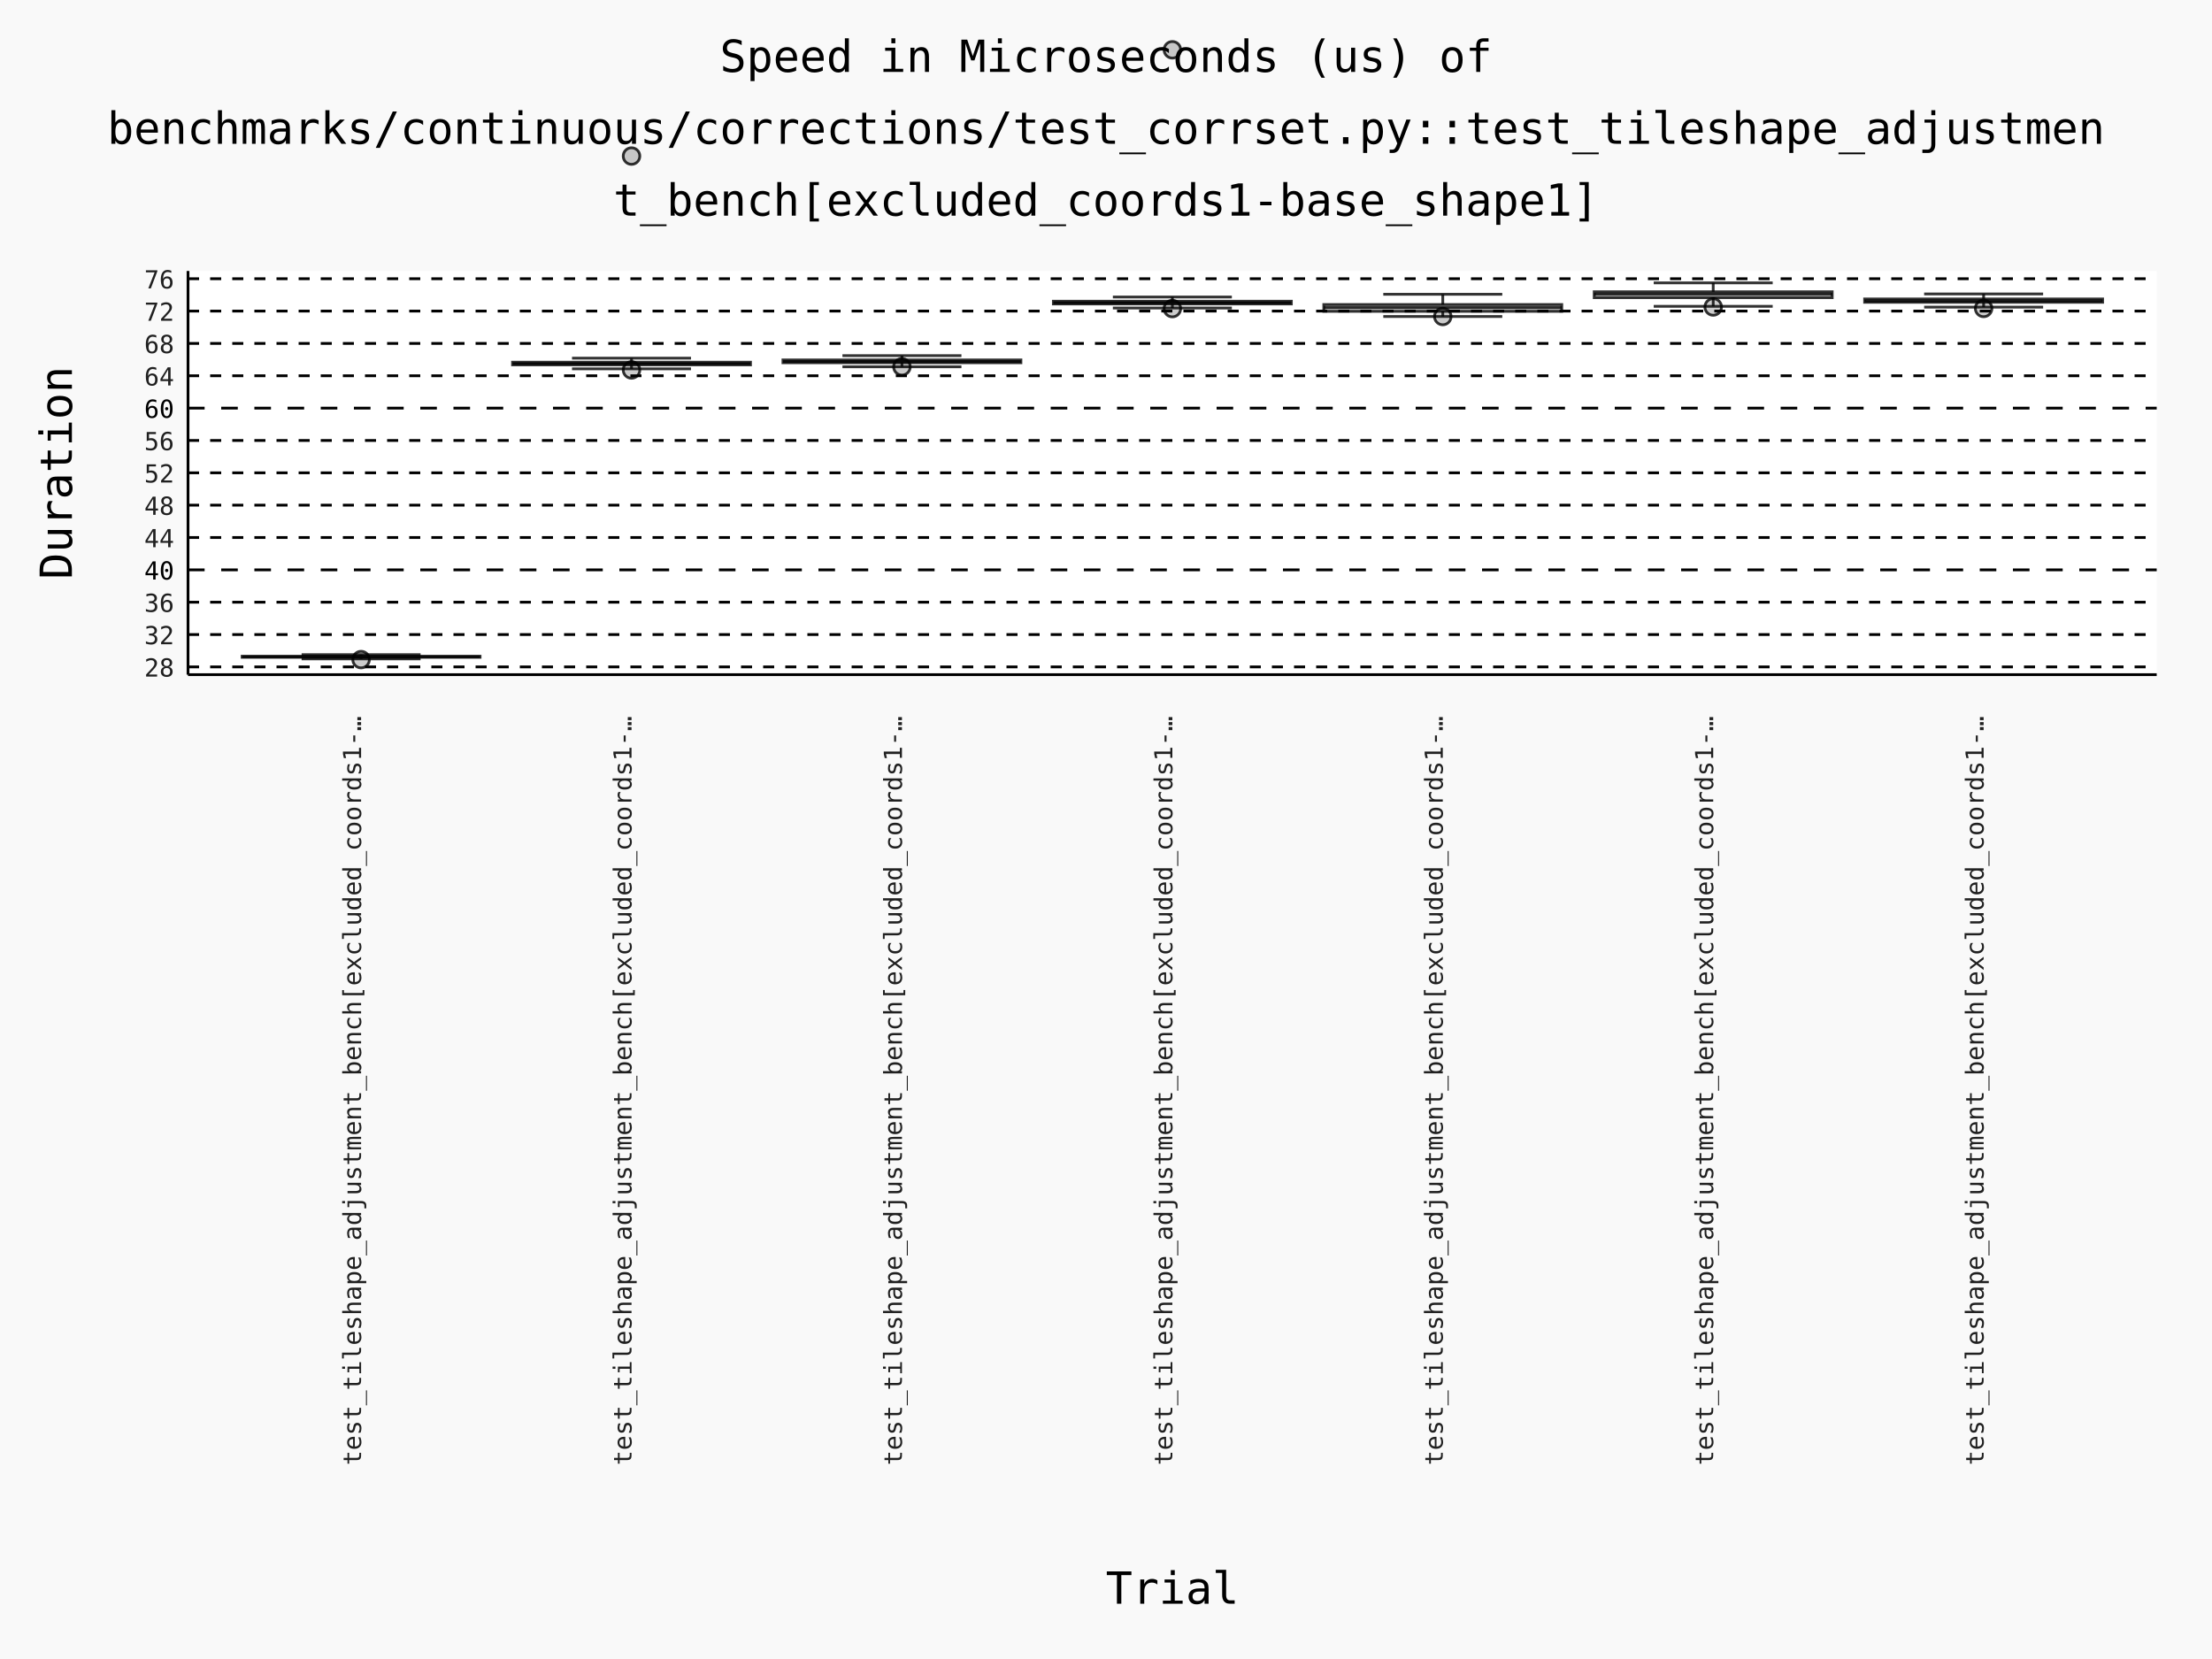
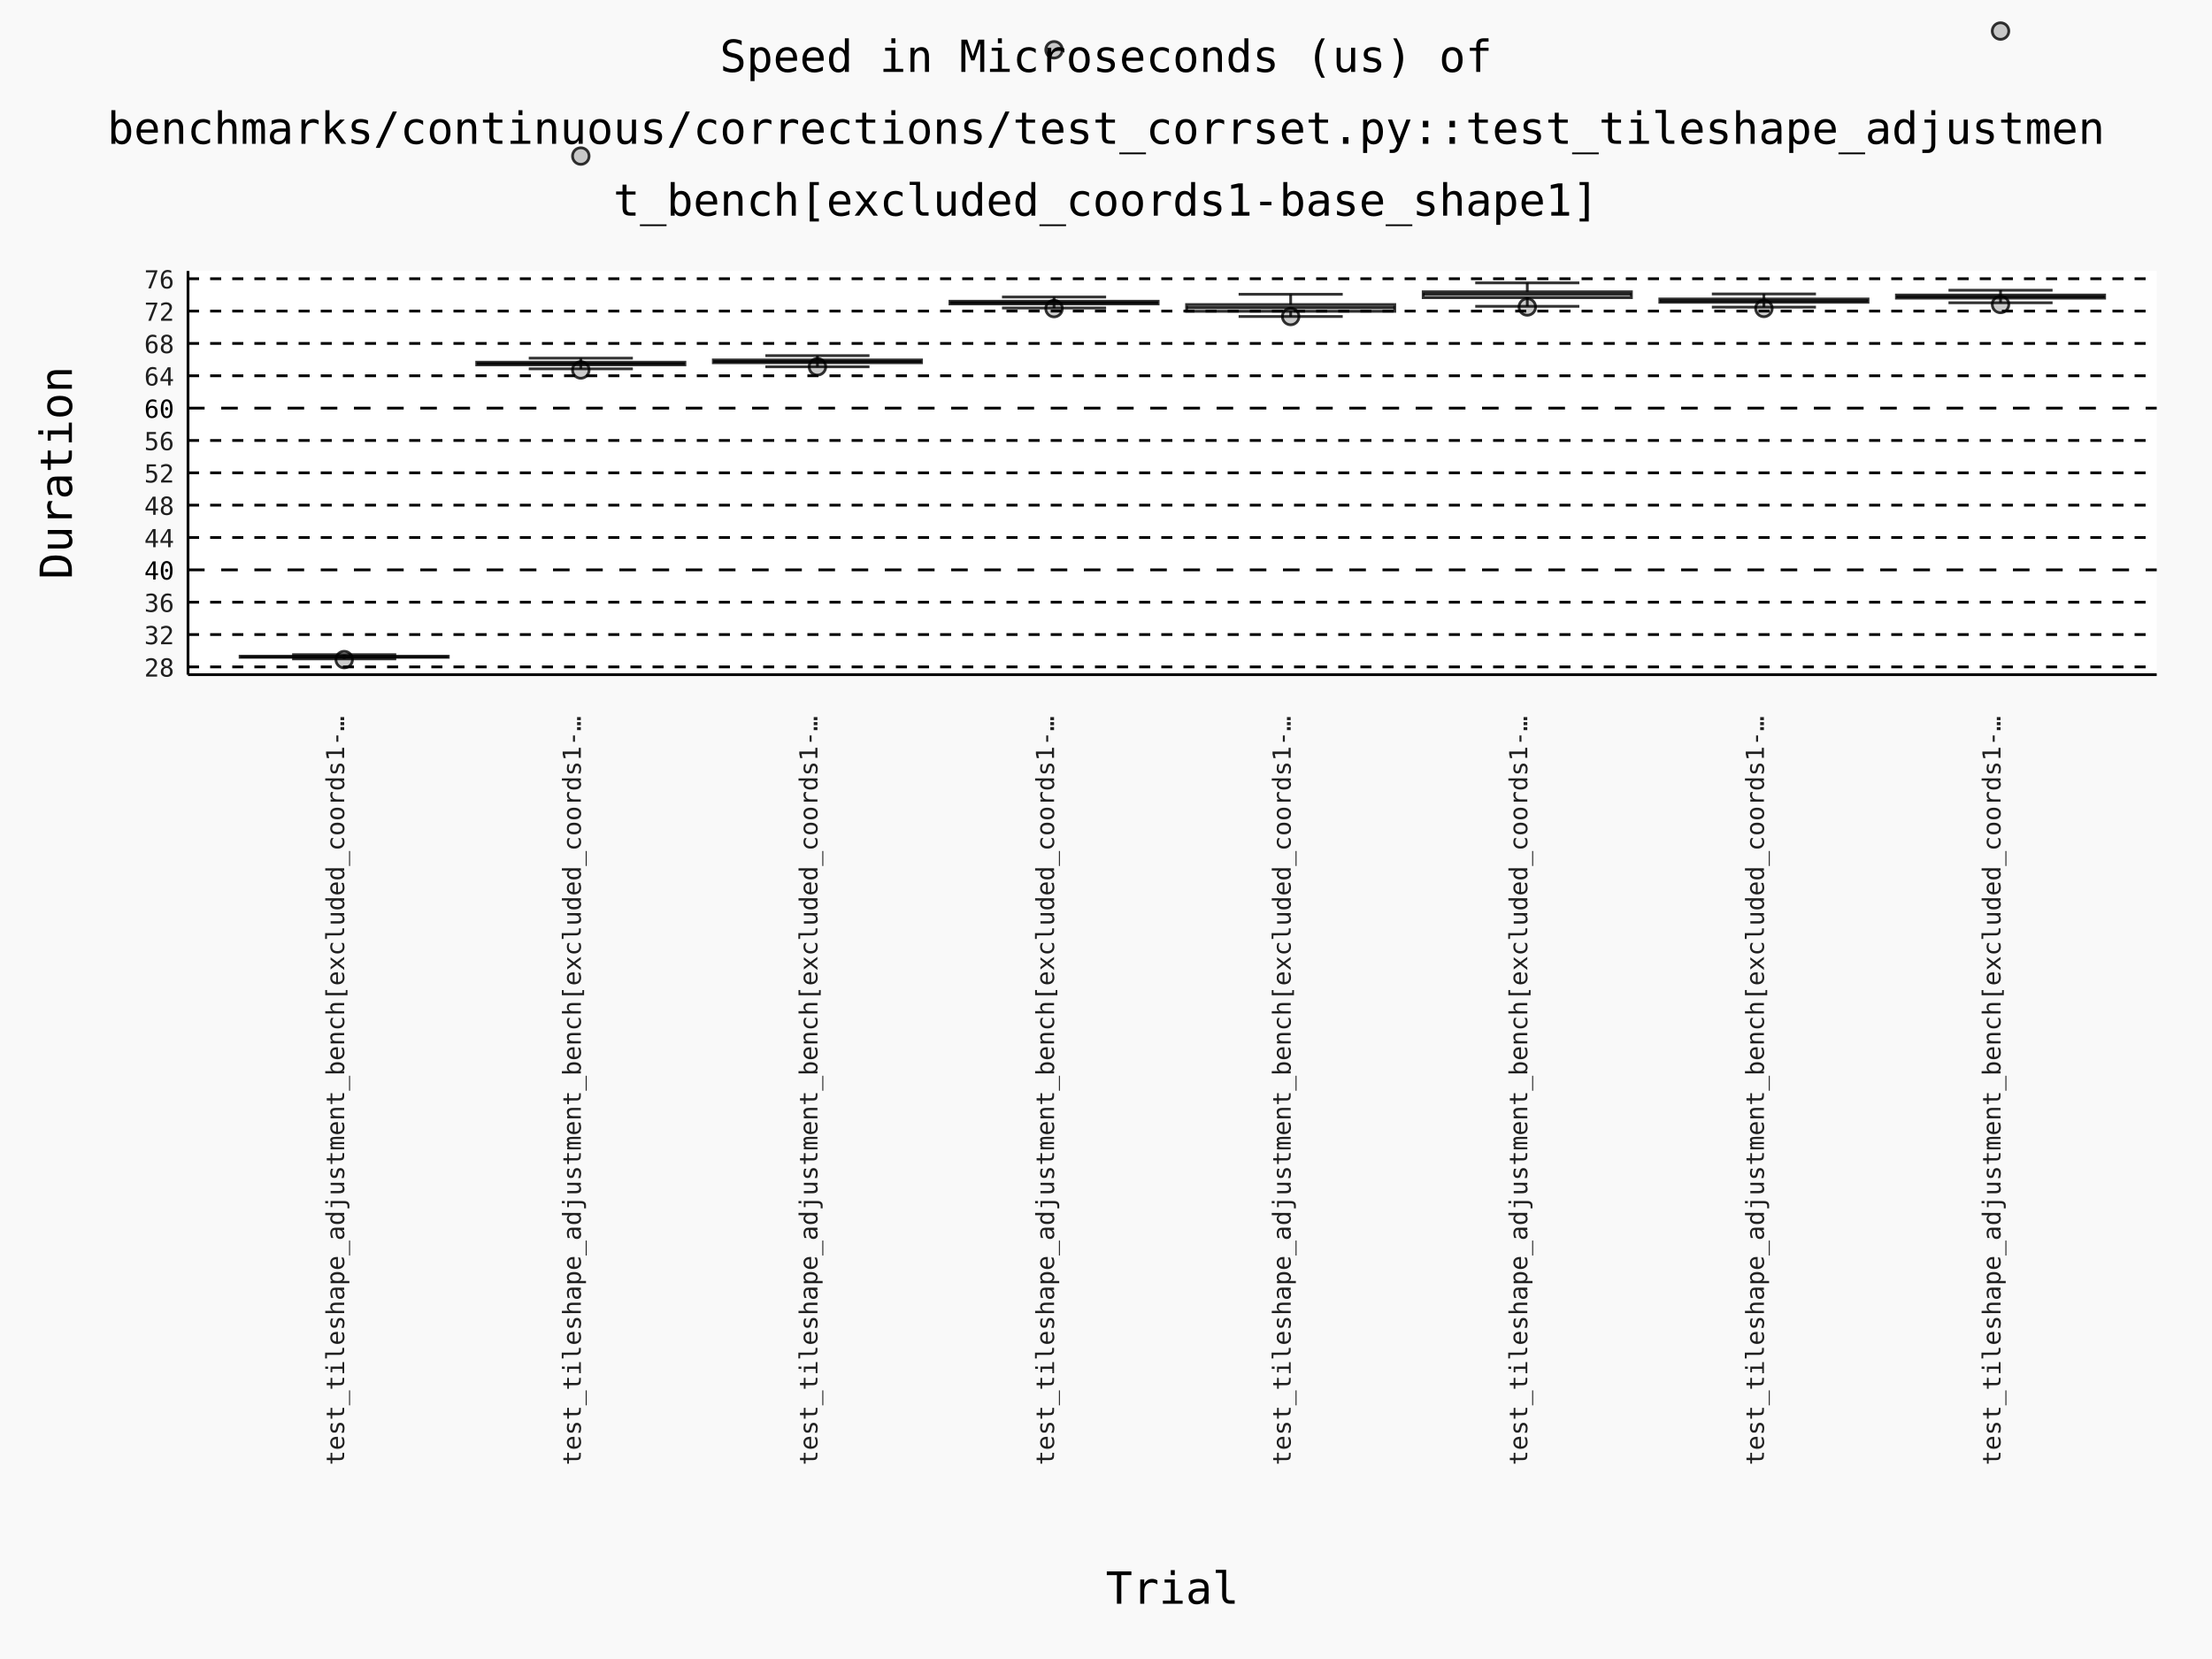
- <svg xmlns="http://www.w3.org/2000/svg" id="chart-cfcc0c58-d5b1-4f2b-825f-a059167a8ca1" class="pygal-chart" viewBox="0 0 800 600">
+ <svg xmlns="http://www.w3.org/2000/svg" id="chart-8a8e794e-0abc-4eef-84a1-b8208740d40c" class="pygal-chart" viewBox="0 0 800 600">
  <defs>
-     <style type="text/css">#chart-cfcc0c58-d5b1-4f2b-825f-a059167a8ca1{-webkit-user-select:none;-webkit-font-smoothing:antialiased;font-family:Consolas,"Deja Vu Sans Mono","Bitstream Vera Sans Mono","Courier New",monospace}#chart-cfcc0c58-d5b1-4f2b-825f-a059167a8ca1 .title{font-family:Consolas,"Deja Vu Sans Mono","Bitstream Vera Sans Mono","Courier New",monospace;font-size:16px}#chart-cfcc0c58-d5b1-4f2b-825f-a059167a8ca1 .legends .legend text{font-family:Consolas,"Deja Vu Sans Mono","Bitstream Vera Sans Mono","Courier New",monospace;font-size:14px}#chart-cfcc0c58-d5b1-4f2b-825f-a059167a8ca1 .axis text{font-family:Consolas,"Deja Vu Sans Mono","Bitstream Vera Sans Mono","Courier New",monospace;font-size:10px}#chart-cfcc0c58-d5b1-4f2b-825f-a059167a8ca1 .axis text.major{font-family:Consolas,"Deja Vu Sans Mono","Bitstream Vera Sans Mono","Courier New",monospace;font-size:10px}#chart-cfcc0c58-d5b1-4f2b-825f-a059167a8ca1 .text-overlay text.value{font-family:Consolas,"Deja Vu Sans Mono","Bitstream Vera Sans Mono","Courier New",monospace;font-size:16px}#chart-cfcc0c58-d5b1-4f2b-825f-a059167a8ca1 .text-overlay text.label{font-family:Consolas,"Deja Vu Sans Mono","Bitstream Vera Sans Mono","Courier New",monospace;font-size:10px}#chart-cfcc0c58-d5b1-4f2b-825f-a059167a8ca1 .tooltip{font-family:Consolas,"Deja Vu Sans Mono","Bitstream Vera Sans Mono","Courier New",monospace;font-size:14px}#chart-cfcc0c58-d5b1-4f2b-825f-a059167a8ca1 text.no_data{font-family:Consolas,"Deja Vu Sans Mono","Bitstream Vera Sans Mono","Courier New",monospace;font-size:64px}
- #chart-cfcc0c58-d5b1-4f2b-825f-a059167a8ca1{background-color:rgba(249,249,249,1)}#chart-cfcc0c58-d5b1-4f2b-825f-a059167a8ca1 path,#chart-cfcc0c58-d5b1-4f2b-825f-a059167a8ca1 line,#chart-cfcc0c58-d5b1-4f2b-825f-a059167a8ca1 rect,#chart-cfcc0c58-d5b1-4f2b-825f-a059167a8ca1 circle{-webkit-transition:150ms;-moz-transition:150ms;transition:150ms}#chart-cfcc0c58-d5b1-4f2b-825f-a059167a8ca1 .graph &gt; .background{fill:rgba(249,249,249,1)}#chart-cfcc0c58-d5b1-4f2b-825f-a059167a8ca1 .plot &gt; .background{fill:rgba(255,255,255,1)}#chart-cfcc0c58-d5b1-4f2b-825f-a059167a8ca1 .graph{fill:rgba(0,0,0,.87)}#chart-cfcc0c58-d5b1-4f2b-825f-a059167a8ca1 text.no_data{fill:rgba(0,0,0,1)}#chart-cfcc0c58-d5b1-4f2b-825f-a059167a8ca1 .title{fill:rgba(0,0,0,1)}#chart-cfcc0c58-d5b1-4f2b-825f-a059167a8ca1 .legends .legend text{fill:rgba(0,0,0,.87)}#chart-cfcc0c58-d5b1-4f2b-825f-a059167a8ca1 .legends .legend:hover text{fill:rgba(0,0,0,1)}#chart-cfcc0c58-d5b1-4f2b-825f-a059167a8ca1 .axis .line{stroke:rgba(0,0,0,1)}#chart-cfcc0c58-d5b1-4f2b-825f-a059167a8ca1 .axis .guide.line{stroke:rgba(0,0,0,.54)}#chart-cfcc0c58-d5b1-4f2b-825f-a059167a8ca1 .axis .major.line{stroke:rgba(0,0,0,.87)}#chart-cfcc0c58-d5b1-4f2b-825f-a059167a8ca1 .axis text.major{fill:rgba(0,0,0,1)}#chart-cfcc0c58-d5b1-4f2b-825f-a059167a8ca1 .axis.y .guides:hover .guide.line,#chart-cfcc0c58-d5b1-4f2b-825f-a059167a8ca1 .line-graph .axis.x .guides:hover .guide.line,#chart-cfcc0c58-d5b1-4f2b-825f-a059167a8ca1 .stackedline-graph .axis.x .guides:hover .guide.line,#chart-cfcc0c58-d5b1-4f2b-825f-a059167a8ca1 .xy-graph .axis.x .guides:hover .guide.line{stroke:rgba(0,0,0,1)}#chart-cfcc0c58-d5b1-4f2b-825f-a059167a8ca1 .axis .guides:hover text{fill:rgba(0,0,0,1)}#chart-cfcc0c58-d5b1-4f2b-825f-a059167a8ca1 .reactive{fill-opacity:.7;stroke-opacity:.8;stroke-width:1}#chart-cfcc0c58-d5b1-4f2b-825f-a059167a8ca1 .ci{stroke:rgba(0,0,0,.87)}#chart-cfcc0c58-d5b1-4f2b-825f-a059167a8ca1 .reactive.active,#chart-cfcc0c58-d5b1-4f2b-825f-a059167a8ca1 .active .reactive{fill-opacity:.8;stroke-opacity:.9;stroke-width:4}#chart-cfcc0c58-d5b1-4f2b-825f-a059167a8ca1 .ci .reactive.active{stroke-width:1.5}#chart-cfcc0c58-d5b1-4f2b-825f-a059167a8ca1 .series text{fill:rgba(0,0,0,1)}#chart-cfcc0c58-d5b1-4f2b-825f-a059167a8ca1 .tooltip rect{fill:rgba(255,255,255,1);stroke:rgba(0,0,0,1);-webkit-transition:opacity 150ms;-moz-transition:opacity 150ms;transition:opacity 150ms}#chart-cfcc0c58-d5b1-4f2b-825f-a059167a8ca1 .tooltip .label{fill:rgba(0,0,0,.87)}#chart-cfcc0c58-d5b1-4f2b-825f-a059167a8ca1 .tooltip .label{fill:rgba(0,0,0,.87)}#chart-cfcc0c58-d5b1-4f2b-825f-a059167a8ca1 .tooltip .legend{font-size:.8em;fill:rgba(0,0,0,.54)}#chart-cfcc0c58-d5b1-4f2b-825f-a059167a8ca1 .tooltip .x_label{font-size:.6em;fill:rgba(0,0,0,1)}#chart-cfcc0c58-d5b1-4f2b-825f-a059167a8ca1 .tooltip .xlink{font-size:.5em;text-decoration:underline}#chart-cfcc0c58-d5b1-4f2b-825f-a059167a8ca1 .tooltip .value{font-size:1.5em}#chart-cfcc0c58-d5b1-4f2b-825f-a059167a8ca1 .bound{font-size:.5em}#chart-cfcc0c58-d5b1-4f2b-825f-a059167a8ca1 .max-value{font-size:.75em;fill:rgba(0,0,0,.54)}#chart-cfcc0c58-d5b1-4f2b-825f-a059167a8ca1 .map-element{fill:rgba(255,255,255,1);stroke:rgba(0,0,0,.54) !important}#chart-cfcc0c58-d5b1-4f2b-825f-a059167a8ca1 .map-element .reactive{fill-opacity:inherit;stroke-opacity:inherit}#chart-cfcc0c58-d5b1-4f2b-825f-a059167a8ca1 .color-0,#chart-cfcc0c58-d5b1-4f2b-825f-a059167a8ca1 .color-0 a:visited{stroke:#000000;fill:#000000}#chart-cfcc0c58-d5b1-4f2b-825f-a059167a8ca1 .color-1,#chart-cfcc0c58-d5b1-4f2b-825f-a059167a8ca1 .color-1 a:visited{stroke:#000000;fill:#000000}#chart-cfcc0c58-d5b1-4f2b-825f-a059167a8ca1 .color-2,#chart-cfcc0c58-d5b1-4f2b-825f-a059167a8ca1 .color-2 a:visited{stroke:#000000;fill:#000000}#chart-cfcc0c58-d5b1-4f2b-825f-a059167a8ca1 .color-3,#chart-cfcc0c58-d5b1-4f2b-825f-a059167a8ca1 .color-3 a:visited{stroke:#000000;fill:#000000}#chart-cfcc0c58-d5b1-4f2b-825f-a059167a8ca1 .color-4,#chart-cfcc0c58-d5b1-4f2b-825f-a059167a8ca1 .color-4 a:visited{stroke:#000000;fill:#000000}#chart-cfcc0c58-d5b1-4f2b-825f-a059167a8ca1 .color-5,#chart-cfcc0c58-d5b1-4f2b-825f-a059167a8ca1 .color-5 a:visited{stroke:#000000;fill:#000000}#chart-cfcc0c58-d5b1-4f2b-825f-a059167a8ca1 .color-6,#chart-cfcc0c58-d5b1-4f2b-825f-a059167a8ca1 .color-6 a:visited{stroke:#000000;fill:#000000}#chart-cfcc0c58-d5b1-4f2b-825f-a059167a8ca1 .text-overlay .color-0 text{fill:white}#chart-cfcc0c58-d5b1-4f2b-825f-a059167a8ca1 .text-overlay .color-1 text{fill:white}#chart-cfcc0c58-d5b1-4f2b-825f-a059167a8ca1 .text-overlay .color-2 text{fill:white}#chart-cfcc0c58-d5b1-4f2b-825f-a059167a8ca1 .text-overlay .color-3 text{fill:white}#chart-cfcc0c58-d5b1-4f2b-825f-a059167a8ca1 .text-overlay .color-4 text{fill:white}#chart-cfcc0c58-d5b1-4f2b-825f-a059167a8ca1 .text-overlay .color-5 text{fill:white}#chart-cfcc0c58-d5b1-4f2b-825f-a059167a8ca1 .text-overlay .color-6 text{fill:white}
- #chart-cfcc0c58-d5b1-4f2b-825f-a059167a8ca1 text.no_data{text-anchor:middle}#chart-cfcc0c58-d5b1-4f2b-825f-a059167a8ca1 .guide.line{fill:none}#chart-cfcc0c58-d5b1-4f2b-825f-a059167a8ca1 .centered{text-anchor:middle}#chart-cfcc0c58-d5b1-4f2b-825f-a059167a8ca1 .title{text-anchor:middle}#chart-cfcc0c58-d5b1-4f2b-825f-a059167a8ca1 .legends .legend text{fill-opacity:1}#chart-cfcc0c58-d5b1-4f2b-825f-a059167a8ca1 .axis.x text{text-anchor:middle}#chart-cfcc0c58-d5b1-4f2b-825f-a059167a8ca1 .axis.x:not(.web) text[transform]{text-anchor:start}#chart-cfcc0c58-d5b1-4f2b-825f-a059167a8ca1 .axis.x:not(.web) text[transform].backwards{text-anchor:end}#chart-cfcc0c58-d5b1-4f2b-825f-a059167a8ca1 .axis.y text{text-anchor:end}#chart-cfcc0c58-d5b1-4f2b-825f-a059167a8ca1 .axis.y text[transform].backwards{text-anchor:start}#chart-cfcc0c58-d5b1-4f2b-825f-a059167a8ca1 .axis.y2 text{text-anchor:start}#chart-cfcc0c58-d5b1-4f2b-825f-a059167a8ca1 .axis.y2 text[transform].backwards{text-anchor:end}#chart-cfcc0c58-d5b1-4f2b-825f-a059167a8ca1 .axis .guide.line{stroke-dasharray:4,4;stroke:black}#chart-cfcc0c58-d5b1-4f2b-825f-a059167a8ca1 .axis .major.guide.line{stroke-dasharray:6,6;stroke:black}#chart-cfcc0c58-d5b1-4f2b-825f-a059167a8ca1 .horizontal .axis.y .guide.line,#chart-cfcc0c58-d5b1-4f2b-825f-a059167a8ca1 .horizontal .axis.y2 .guide.line,#chart-cfcc0c58-d5b1-4f2b-825f-a059167a8ca1 .vertical .axis.x .guide.line{opacity:0}#chart-cfcc0c58-d5b1-4f2b-825f-a059167a8ca1 .horizontal .axis.always_show .guide.line,#chart-cfcc0c58-d5b1-4f2b-825f-a059167a8ca1 .vertical .axis.always_show .guide.line{opacity:1 !important}#chart-cfcc0c58-d5b1-4f2b-825f-a059167a8ca1 .axis.y .guides:hover .guide.line,#chart-cfcc0c58-d5b1-4f2b-825f-a059167a8ca1 .axis.y2 .guides:hover .guide.line,#chart-cfcc0c58-d5b1-4f2b-825f-a059167a8ca1 .axis.x .guides:hover .guide.line{opacity:1}#chart-cfcc0c58-d5b1-4f2b-825f-a059167a8ca1 .axis .guides:hover text{opacity:1}#chart-cfcc0c58-d5b1-4f2b-825f-a059167a8ca1 .nofill{fill:none}#chart-cfcc0c58-d5b1-4f2b-825f-a059167a8ca1 .subtle-fill{fill-opacity:.2}#chart-cfcc0c58-d5b1-4f2b-825f-a059167a8ca1 .dot{stroke-width:1px;fill-opacity:1;stroke-opacity:1}#chart-cfcc0c58-d5b1-4f2b-825f-a059167a8ca1 .dot.active{stroke-width:5px}#chart-cfcc0c58-d5b1-4f2b-825f-a059167a8ca1 .dot.negative{fill:transparent}#chart-cfcc0c58-d5b1-4f2b-825f-a059167a8ca1 text,#chart-cfcc0c58-d5b1-4f2b-825f-a059167a8ca1 tspan{stroke:none !important}#chart-cfcc0c58-d5b1-4f2b-825f-a059167a8ca1 .series text.active{opacity:1}#chart-cfcc0c58-d5b1-4f2b-825f-a059167a8ca1 .tooltip rect{fill-opacity:.95;stroke-width:.5}#chart-cfcc0c58-d5b1-4f2b-825f-a059167a8ca1 .tooltip text{fill-opacity:1}#chart-cfcc0c58-d5b1-4f2b-825f-a059167a8ca1 .showable{visibility:hidden}#chart-cfcc0c58-d5b1-4f2b-825f-a059167a8ca1 .showable.shown{visibility:visible}#chart-cfcc0c58-d5b1-4f2b-825f-a059167a8ca1 .gauge-background{fill:rgba(229,229,229,1);stroke:none}#chart-cfcc0c58-d5b1-4f2b-825f-a059167a8ca1 .bg-lines{stroke:rgba(249,249,249,1);stroke-width:2px}
+     <style type="text/css">#chart-8a8e794e-0abc-4eef-84a1-b8208740d40c{-webkit-user-select:none;-webkit-font-smoothing:antialiased;font-family:Consolas,"Deja Vu Sans Mono","Bitstream Vera Sans Mono","Courier New",monospace}#chart-8a8e794e-0abc-4eef-84a1-b8208740d40c .title{font-family:Consolas,"Deja Vu Sans Mono","Bitstream Vera Sans Mono","Courier New",monospace;font-size:16px}#chart-8a8e794e-0abc-4eef-84a1-b8208740d40c .legends .legend text{font-family:Consolas,"Deja Vu Sans Mono","Bitstream Vera Sans Mono","Courier New",monospace;font-size:14px}#chart-8a8e794e-0abc-4eef-84a1-b8208740d40c .axis text{font-family:Consolas,"Deja Vu Sans Mono","Bitstream Vera Sans Mono","Courier New",monospace;font-size:10px}#chart-8a8e794e-0abc-4eef-84a1-b8208740d40c .axis text.major{font-family:Consolas,"Deja Vu Sans Mono","Bitstream Vera Sans Mono","Courier New",monospace;font-size:10px}#chart-8a8e794e-0abc-4eef-84a1-b8208740d40c .text-overlay text.value{font-family:Consolas,"Deja Vu Sans Mono","Bitstream Vera Sans Mono","Courier New",monospace;font-size:16px}#chart-8a8e794e-0abc-4eef-84a1-b8208740d40c .text-overlay text.label{font-family:Consolas,"Deja Vu Sans Mono","Bitstream Vera Sans Mono","Courier New",monospace;font-size:10px}#chart-8a8e794e-0abc-4eef-84a1-b8208740d40c .tooltip{font-family:Consolas,"Deja Vu Sans Mono","Bitstream Vera Sans Mono","Courier New",monospace;font-size:14px}#chart-8a8e794e-0abc-4eef-84a1-b8208740d40c text.no_data{font-family:Consolas,"Deja Vu Sans Mono","Bitstream Vera Sans Mono","Courier New",monospace;font-size:64px}
+ #chart-8a8e794e-0abc-4eef-84a1-b8208740d40c{background-color:rgba(249,249,249,1)}#chart-8a8e794e-0abc-4eef-84a1-b8208740d40c path,#chart-8a8e794e-0abc-4eef-84a1-b8208740d40c line,#chart-8a8e794e-0abc-4eef-84a1-b8208740d40c rect,#chart-8a8e794e-0abc-4eef-84a1-b8208740d40c circle{-webkit-transition:150ms;-moz-transition:150ms;transition:150ms}#chart-8a8e794e-0abc-4eef-84a1-b8208740d40c .graph &gt; .background{fill:rgba(249,249,249,1)}#chart-8a8e794e-0abc-4eef-84a1-b8208740d40c .plot &gt; .background{fill:rgba(255,255,255,1)}#chart-8a8e794e-0abc-4eef-84a1-b8208740d40c .graph{fill:rgba(0,0,0,.87)}#chart-8a8e794e-0abc-4eef-84a1-b8208740d40c text.no_data{fill:rgba(0,0,0,1)}#chart-8a8e794e-0abc-4eef-84a1-b8208740d40c .title{fill:rgba(0,0,0,1)}#chart-8a8e794e-0abc-4eef-84a1-b8208740d40c .legends .legend text{fill:rgba(0,0,0,.87)}#chart-8a8e794e-0abc-4eef-84a1-b8208740d40c .legends .legend:hover text{fill:rgba(0,0,0,1)}#chart-8a8e794e-0abc-4eef-84a1-b8208740d40c .axis .line{stroke:rgba(0,0,0,1)}#chart-8a8e794e-0abc-4eef-84a1-b8208740d40c .axis .guide.line{stroke:rgba(0,0,0,.54)}#chart-8a8e794e-0abc-4eef-84a1-b8208740d40c .axis .major.line{stroke:rgba(0,0,0,.87)}#chart-8a8e794e-0abc-4eef-84a1-b8208740d40c .axis text.major{fill:rgba(0,0,0,1)}#chart-8a8e794e-0abc-4eef-84a1-b8208740d40c .axis.y .guides:hover .guide.line,#chart-8a8e794e-0abc-4eef-84a1-b8208740d40c .line-graph .axis.x .guides:hover .guide.line,#chart-8a8e794e-0abc-4eef-84a1-b8208740d40c .stackedline-graph .axis.x .guides:hover .guide.line,#chart-8a8e794e-0abc-4eef-84a1-b8208740d40c .xy-graph .axis.x .guides:hover .guide.line{stroke:rgba(0,0,0,1)}#chart-8a8e794e-0abc-4eef-84a1-b8208740d40c .axis .guides:hover text{fill:rgba(0,0,0,1)}#chart-8a8e794e-0abc-4eef-84a1-b8208740d40c .reactive{fill-opacity:.7;stroke-opacity:.8;stroke-width:1}#chart-8a8e794e-0abc-4eef-84a1-b8208740d40c .ci{stroke:rgba(0,0,0,.87)}#chart-8a8e794e-0abc-4eef-84a1-b8208740d40c .reactive.active,#chart-8a8e794e-0abc-4eef-84a1-b8208740d40c .active .reactive{fill-opacity:.8;stroke-opacity:.9;stroke-width:4}#chart-8a8e794e-0abc-4eef-84a1-b8208740d40c .ci .reactive.active{stroke-width:1.5}#chart-8a8e794e-0abc-4eef-84a1-b8208740d40c .series text{fill:rgba(0,0,0,1)}#chart-8a8e794e-0abc-4eef-84a1-b8208740d40c .tooltip rect{fill:rgba(255,255,255,1);stroke:rgba(0,0,0,1);-webkit-transition:opacity 150ms;-moz-transition:opacity 150ms;transition:opacity 150ms}#chart-8a8e794e-0abc-4eef-84a1-b8208740d40c .tooltip .label{fill:rgba(0,0,0,.87)}#chart-8a8e794e-0abc-4eef-84a1-b8208740d40c .tooltip .label{fill:rgba(0,0,0,.87)}#chart-8a8e794e-0abc-4eef-84a1-b8208740d40c .tooltip .legend{font-size:.8em;fill:rgba(0,0,0,.54)}#chart-8a8e794e-0abc-4eef-84a1-b8208740d40c .tooltip .x_label{font-size:.6em;fill:rgba(0,0,0,1)}#chart-8a8e794e-0abc-4eef-84a1-b8208740d40c .tooltip .xlink{font-size:.5em;text-decoration:underline}#chart-8a8e794e-0abc-4eef-84a1-b8208740d40c .tooltip .value{font-size:1.5em}#chart-8a8e794e-0abc-4eef-84a1-b8208740d40c .bound{font-size:.5em}#chart-8a8e794e-0abc-4eef-84a1-b8208740d40c .max-value{font-size:.75em;fill:rgba(0,0,0,.54)}#chart-8a8e794e-0abc-4eef-84a1-b8208740d40c .map-element{fill:rgba(255,255,255,1);stroke:rgba(0,0,0,.54) !important}#chart-8a8e794e-0abc-4eef-84a1-b8208740d40c .map-element .reactive{fill-opacity:inherit;stroke-opacity:inherit}#chart-8a8e794e-0abc-4eef-84a1-b8208740d40c .color-0,#chart-8a8e794e-0abc-4eef-84a1-b8208740d40c .color-0 a:visited{stroke:#000000;fill:#000000}#chart-8a8e794e-0abc-4eef-84a1-b8208740d40c .color-1,#chart-8a8e794e-0abc-4eef-84a1-b8208740d40c .color-1 a:visited{stroke:#000000;fill:#000000}#chart-8a8e794e-0abc-4eef-84a1-b8208740d40c .color-2,#chart-8a8e794e-0abc-4eef-84a1-b8208740d40c .color-2 a:visited{stroke:#000000;fill:#000000}#chart-8a8e794e-0abc-4eef-84a1-b8208740d40c .color-3,#chart-8a8e794e-0abc-4eef-84a1-b8208740d40c .color-3 a:visited{stroke:#000000;fill:#000000}#chart-8a8e794e-0abc-4eef-84a1-b8208740d40c .color-4,#chart-8a8e794e-0abc-4eef-84a1-b8208740d40c .color-4 a:visited{stroke:#000000;fill:#000000}#chart-8a8e794e-0abc-4eef-84a1-b8208740d40c .color-5,#chart-8a8e794e-0abc-4eef-84a1-b8208740d40c .color-5 a:visited{stroke:#000000;fill:#000000}#chart-8a8e794e-0abc-4eef-84a1-b8208740d40c .color-6,#chart-8a8e794e-0abc-4eef-84a1-b8208740d40c .color-6 a:visited{stroke:#000000;fill:#000000}#chart-8a8e794e-0abc-4eef-84a1-b8208740d40c .color-7,#chart-8a8e794e-0abc-4eef-84a1-b8208740d40c .color-7 a:visited{stroke:#000000;fill:#000000}#chart-8a8e794e-0abc-4eef-84a1-b8208740d40c .text-overlay .color-0 text{fill:white}#chart-8a8e794e-0abc-4eef-84a1-b8208740d40c .text-overlay .color-1 text{fill:white}#chart-8a8e794e-0abc-4eef-84a1-b8208740d40c .text-overlay .color-2 text{fill:white}#chart-8a8e794e-0abc-4eef-84a1-b8208740d40c .text-overlay .color-3 text{fill:white}#chart-8a8e794e-0abc-4eef-84a1-b8208740d40c .text-overlay .color-4 text{fill:white}#chart-8a8e794e-0abc-4eef-84a1-b8208740d40c .text-overlay .color-5 text{fill:white}#chart-8a8e794e-0abc-4eef-84a1-b8208740d40c .text-overlay .color-6 text{fill:white}#chart-8a8e794e-0abc-4eef-84a1-b8208740d40c .text-overlay .color-7 text{fill:white}
+ #chart-8a8e794e-0abc-4eef-84a1-b8208740d40c text.no_data{text-anchor:middle}#chart-8a8e794e-0abc-4eef-84a1-b8208740d40c .guide.line{fill:none}#chart-8a8e794e-0abc-4eef-84a1-b8208740d40c .centered{text-anchor:middle}#chart-8a8e794e-0abc-4eef-84a1-b8208740d40c .title{text-anchor:middle}#chart-8a8e794e-0abc-4eef-84a1-b8208740d40c .legends .legend text{fill-opacity:1}#chart-8a8e794e-0abc-4eef-84a1-b8208740d40c .axis.x text{text-anchor:middle}#chart-8a8e794e-0abc-4eef-84a1-b8208740d40c .axis.x:not(.web) text[transform]{text-anchor:start}#chart-8a8e794e-0abc-4eef-84a1-b8208740d40c .axis.x:not(.web) text[transform].backwards{text-anchor:end}#chart-8a8e794e-0abc-4eef-84a1-b8208740d40c .axis.y text{text-anchor:end}#chart-8a8e794e-0abc-4eef-84a1-b8208740d40c .axis.y text[transform].backwards{text-anchor:start}#chart-8a8e794e-0abc-4eef-84a1-b8208740d40c .axis.y2 text{text-anchor:start}#chart-8a8e794e-0abc-4eef-84a1-b8208740d40c .axis.y2 text[transform].backwards{text-anchor:end}#chart-8a8e794e-0abc-4eef-84a1-b8208740d40c .axis .guide.line{stroke-dasharray:4,4;stroke:black}#chart-8a8e794e-0abc-4eef-84a1-b8208740d40c .axis .major.guide.line{stroke-dasharray:6,6;stroke:black}#chart-8a8e794e-0abc-4eef-84a1-b8208740d40c .horizontal .axis.y .guide.line,#chart-8a8e794e-0abc-4eef-84a1-b8208740d40c .horizontal .axis.y2 .guide.line,#chart-8a8e794e-0abc-4eef-84a1-b8208740d40c .vertical .axis.x .guide.line{opacity:0}#chart-8a8e794e-0abc-4eef-84a1-b8208740d40c .horizontal .axis.always_show .guide.line,#chart-8a8e794e-0abc-4eef-84a1-b8208740d40c .vertical .axis.always_show .guide.line{opacity:1 !important}#chart-8a8e794e-0abc-4eef-84a1-b8208740d40c .axis.y .guides:hover .guide.line,#chart-8a8e794e-0abc-4eef-84a1-b8208740d40c .axis.y2 .guides:hover .guide.line,#chart-8a8e794e-0abc-4eef-84a1-b8208740d40c .axis.x .guides:hover .guide.line{opacity:1}#chart-8a8e794e-0abc-4eef-84a1-b8208740d40c .axis .guides:hover text{opacity:1}#chart-8a8e794e-0abc-4eef-84a1-b8208740d40c .nofill{fill:none}#chart-8a8e794e-0abc-4eef-84a1-b8208740d40c .subtle-fill{fill-opacity:.2}#chart-8a8e794e-0abc-4eef-84a1-b8208740d40c .dot{stroke-width:1px;fill-opacity:1;stroke-opacity:1}#chart-8a8e794e-0abc-4eef-84a1-b8208740d40c .dot.active{stroke-width:5px}#chart-8a8e794e-0abc-4eef-84a1-b8208740d40c .dot.negative{fill:transparent}#chart-8a8e794e-0abc-4eef-84a1-b8208740d40c text,#chart-8a8e794e-0abc-4eef-84a1-b8208740d40c tspan{stroke:none !important}#chart-8a8e794e-0abc-4eef-84a1-b8208740d40c .series text.active{opacity:1}#chart-8a8e794e-0abc-4eef-84a1-b8208740d40c .tooltip rect{fill-opacity:.95;stroke-width:.5}#chart-8a8e794e-0abc-4eef-84a1-b8208740d40c .tooltip text{fill-opacity:1}#chart-8a8e794e-0abc-4eef-84a1-b8208740d40c .showable{visibility:hidden}#chart-8a8e794e-0abc-4eef-84a1-b8208740d40c .showable.shown{visibility:visible}#chart-8a8e794e-0abc-4eef-84a1-b8208740d40c .gauge-background{fill:rgba(229,229,229,1);stroke:none}#chart-8a8e794e-0abc-4eef-84a1-b8208740d40c .bg-lines{stroke:rgba(249,249,249,1);stroke-width:2px}
.tooltip .value{font-size:1em !important}.axis text{font-size:9px !important}</style>
  </defs>
  <g class="graph custombox-graph vertical">
    <rect x="0" y="0" width="800" height="600" class="background" />
    <g transform="translate(68, 98)" class="plot">
      <rect x="0" y="0" width="712.0" height="146.0" class="background" />
      <g class="axis y always_show">
        <path d="M0 146 h712" class="line" />
        <g class="guides">
          <path d="M0 143.192 h712" class="guide line" />
          <text x="-5" y="146.692" class="">28</text>
        </g>
        <g class="guides">
          <path d="M0 131.494 h712" class="guide line" />
          <text x="-5" y="134.994" class="">32</text>
        </g>
        <g class="guides">
          <path d="M0 119.795 h712" class="guide line" />
          <text x="-5" y="123.295" class="">36</text>
        </g>
        <g class="guides">
          <path d="M0 108.096 h712" class="major guide line" />
          <text x="-5" y="111.596" class="major">40</text>
        </g>
        <g class="guides">
          <path d="M0 96.397 h712" class="guide line" />
          <text x="-5" y="99.897" class="">44</text>
        </g>
        <g class="guides">
          <path d="M0 84.699 h712" class="guide line" />
          <text x="-5" y="88.199" class="">48</text>
        </g>
        <g class="guides">
          <path d="M0 73 h712" class="guide line" />
          <text x="-5" y="76.5" class="">52</text>
        </g>
        <g class="guides">
          <path d="M0 61.301 h712" class="guide line" />
          <text x="-5" y="64.801" class="">56</text>
        </g>
        <g class="guides">
          <path d="M0 49.603 h712" class="major guide line" />
          <text x="-5" y="53.103" class="major">60</text>
        </g>
        <g class="guides">
          <path d="M0 37.904 h712" class="guide line" />
          <text x="-5" y="41.404" class="">64</text>
        </g>
        <g class="guides">
          <path d="M0 26.205 h712" class="guide line" />
          <text x="-5" y="29.705" class="">68</text>
        </g>
        <g class="guides">
          <path d="M0 14.506 h712" class="guide line" />
          <text x="-5" y="18.006" class="">72</text>
        </g>
        <g class="guides">
          <path d="M0 2.808 h712" class="guide line" />
          <text x="-5" y="6.308" class="">76</text>
        </g>
      </g>
      <g class="axis x">
        <path d="M0 0 v146" class="line" />
        <g class="guides">
-           <path d="M62.593 0 v146" class="guide line" />
-           <text x="62.593" y="161.0" class="backwards" transform="rotate(270 62.59341 161)">test_tileshape_adjustment_bench[excluded_coords1-…</text>
-         </g>
-         <g class="guides">
-           <path d="M160.396 0 v146" class="guide line" />
-           <text x="160.396" y="161.0" class="backwards" transform="rotate(270 160.3956 161)">test_tileshape_adjustment_bench[excluded_coords1-…</text>
-         </g>
-         <g class="guides">
-           <path d="M258.198 0 v146" class="guide line" />
-           <text x="258.198" y="161.0" class="backwards" transform="rotate(270 258.1978 161)">test_tileshape_adjustment_bench[excluded_coords1-…</text>
-         </g>
-         <g class="guides">
-           <path d="M356 0 v146" class="guide line" />
-           <text x="356.0" y="161.0" class="backwards" transform="rotate(270 356 161)">test_tileshape_adjustment_bench[excluded_coords1-…</text>
-         </g>
-         <g class="guides">
-           <path d="M453.802 0 v146" class="guide line" />
-           <text x="453.802" y="161.0" class="backwards" transform="rotate(270 453.8022 161)">test_tileshape_adjustment_bench[excluded_coords1-…</text>
-         </g>
-         <g class="guides">
-           <path d="M551.604 0 v146" class="guide line" />
-           <text x="551.604" y="161.0" class="backwards" transform="rotate(270 551.6044 161)">test_tileshape_adjustment_bench[excluded_coords1-…</text>
-         </g>
-         <g class="guides">
-           <path d="M649.407 0 v146" class="guide line" />
-           <text x="649.407" y="161.0" class="backwards" transform="rotate(270 649.4066 161)">test_tileshape_adjustment_bench[excluded_coords1-…</text>
+           <path d="M56.481 0 v146" class="guide line" />
+           <text x="56.481" y="161.0" class="backwards" transform="rotate(270 56.48077 161)">test_tileshape_adjustment_bench[excluded_coords1-…</text>
+         </g>
+         <g class="guides">
+           <path d="M142.058 0 v146" class="guide line" />
+           <text x="142.058" y="161.0" class="backwards" transform="rotate(270 142.0577 161)">test_tileshape_adjustment_bench[excluded_coords1-…</text>
+         </g>
+         <g class="guides">
+           <path d="M227.635 0 v146" class="guide line" />
+           <text x="227.635" y="161.0" class="backwards" transform="rotate(270 227.6346 161)">test_tileshape_adjustment_bench[excluded_coords1-…</text>
+         </g>
+         <g class="guides">
+           <path d="M313.212 0 v146" class="guide line" />
+           <text x="313.212" y="161.0" class="backwards" transform="rotate(270 313.2115 161)">test_tileshape_adjustment_bench[excluded_coords1-…</text>
+         </g>
+         <g class="guides">
+           <path d="M398.788 0 v146" class="guide line" />
+           <text x="398.788" y="161.0" class="backwards" transform="rotate(270 398.7885 161)">test_tileshape_adjustment_bench[excluded_coords1-…</text>
+         </g>
+         <g class="guides">
+           <path d="M484.365 0 v146" class="guide line" />
+           <text x="484.365" y="161.0" class="backwards" transform="rotate(270 484.3654 161)">test_tileshape_adjustment_bench[excluded_coords1-…</text>
+         </g>
+         <g class="guides">
+           <path d="M569.942 0 v146" class="guide line" />
+           <text x="569.942" y="161.0" class="backwards" transform="rotate(270 569.9423 161)">test_tileshape_adjustment_bench[excluded_coords1-…</text>
+         </g>
+         <g class="guides">
+           <path d="M655.519 0 v146" class="guide line" />
+           <text x="655.519" y="161.0" class="backwards" transform="rotate(270 655.5192 161)">test_tileshape_adjustment_bench[excluded_coords1-…</text>
        </g>
      </g>
      <g class="series serie-0 color-0">
        <g class="boxes">
          <g class="box">
-             <path stroke-width="3" d="M41.077 140.296 L84.11 140.296" class="reactive tooltip-trigger" />
-             <path stroke-width="3" d="M19.56 139.546 L105.626 139.546" class="reactive tooltip-trigger" />
-             <path stroke-width="3" d="M41.077 138.764 L84.11 138.764" class="reactive tooltip-trigger" />
-             <path stroke-width="2" d="M62.593 140.296 L62.593 139.723" class="reactive tooltip-trigger" />
-             <path stroke-width="2" d="M62.593 138.764 L62.593 139.34" class="reactive tooltip-trigger" />
-             <rect x="19.56" y="139.34" height="0.383" width="86.066" class="subtle-fill reactive tooltip-trigger" />
-             <circle cx="62.593" cy="140.548" r="3" class="subtle-fill reactive tooltip-trigger" />
-             <circle cx="62.593" cy="-495.057" r="3" class="subtle-fill reactive tooltip-trigger" />
+             <path stroke-width="3" d="M37.654 140.296 L75.308 140.296" class="reactive tooltip-trigger" />
+             <path stroke-width="3" d="M18.827 139.546 L94.135 139.546" class="reactive tooltip-trigger" />
+             <path stroke-width="3" d="M37.654 138.764 L75.308 138.764" class="reactive tooltip-trigger" />
+             <path stroke-width="2" d="M56.481 140.296 L56.481 139.723" class="reactive tooltip-trigger" />
+             <path stroke-width="2" d="M56.481 138.764 L56.481 139.34" class="reactive tooltip-trigger" />
+             <rect x="18.827" y="139.34" height="0.383" width="75.308" class="subtle-fill reactive tooltip-trigger" />
+             <circle cx="56.481" cy="140.548" r="3" class="subtle-fill reactive tooltip-trigger" />
+             <circle cx="56.481" cy="-495.057" r="3" class="subtle-fill reactive tooltip-trigger" />
          </g>
        </g>
      </g>
      <g class="series serie-1 color-1">
        <g class="boxes">
          <g class="box">
-             <path stroke-width="3" d="M138.879 35.392 L181.912 35.392" class="reactive tooltip-trigger" />
-             <path stroke-width="3" d="M117.363 33.52 L203.429 33.52" class="reactive tooltip-trigger" />
-             <path stroke-width="3" d="M138.879 31.531 L181.912 31.531" class="reactive tooltip-trigger" />
-             <path stroke-width="2" d="M160.396 35.392 L160.396 33.958" class="reactive tooltip-trigger" />
-             <path stroke-width="2" d="M160.396 31.531 L160.396 32.993" class="reactive tooltip-trigger" />
-             <rect x="117.363" y="32.993" height="0.965" width="86.066" class="subtle-fill reactive tooltip-trigger" />
-             <circle cx="160.396" cy="35.801" r="3" class="subtle-fill reactive tooltip-trigger" />
-             <circle cx="160.396" cy="-41.557" r="3" class="subtle-fill reactive tooltip-trigger" />
+             <path stroke-width="3" d="M123.231 35.392 L160.885 35.392" class="reactive tooltip-trigger" />
+             <path stroke-width="3" d="M104.404 33.52 L179.712 33.52" class="reactive tooltip-trigger" />
+             <path stroke-width="3" d="M123.231 31.531 L160.885 31.531" class="reactive tooltip-trigger" />
+             <path stroke-width="2" d="M142.058 35.392 L142.058 33.958" class="reactive tooltip-trigger" />
+             <path stroke-width="2" d="M142.058 31.531 L142.058 32.993" class="reactive tooltip-trigger" />
+             <rect x="104.404" y="32.993" height="0.965" width="75.308" class="subtle-fill reactive tooltip-trigger" />
+             <circle cx="142.058" cy="35.801" r="3" class="subtle-fill reactive tooltip-trigger" />
+             <circle cx="142.058" cy="-41.557" r="3" class="subtle-fill reactive tooltip-trigger" />
          </g>
        </g>
      </g>
      <g class="series serie-2 color-2">
        <g class="boxes">
          <g class="box">
-             <path stroke-width="3" d="M236.681 34.657 L279.714 34.657" class="reactive tooltip-trigger" />
-             <path stroke-width="3" d="M215.165 32.759 L301.231 32.759" class="reactive tooltip-trigger" />
-             <path stroke-width="3" d="M236.681 30.624 L279.714 30.624" class="reactive tooltip-trigger" />
-             <path stroke-width="2" d="M258.198 34.657 L258.198 33.195" class="reactive tooltip-trigger" />
-             <path stroke-width="2" d="M258.198 30.624 L258.198 32.174" class="reactive tooltip-trigger" />
-             <rect x="215.165" y="32.174" height="1.021" width="86.066" class="subtle-fill reactive tooltip-trigger" />
-             <circle cx="258.198" cy="34.657" r="3" class="subtle-fill reactive tooltip-trigger" />
-             <circle cx="258.198" cy="-141.432" r="3" class="subtle-fill reactive tooltip-trigger" />
+             <path stroke-width="3" d="M208.808 34.657 L246.462 34.657" class="reactive tooltip-trigger" />
+             <path stroke-width="3" d="M189.981 32.759 L265.288 32.759" class="reactive tooltip-trigger" />
+             <path stroke-width="3" d="M208.808 30.624 L246.462 30.624" class="reactive tooltip-trigger" />
+             <path stroke-width="2" d="M227.635 34.657 L227.635 33.195" class="reactive tooltip-trigger" />
+             <path stroke-width="2" d="M227.635 30.624 L227.635 32.174" class="reactive tooltip-trigger" />
+             <rect x="189.981" y="32.174" height="1.021" width="75.308" class="subtle-fill reactive tooltip-trigger" />
+             <circle cx="227.635" cy="34.657" r="3" class="subtle-fill reactive tooltip-trigger" />
+             <circle cx="227.635" cy="-141.432" r="3" class="subtle-fill reactive tooltip-trigger" />
          </g>
        </g>
      </g>
      <g class="series serie-3 color-3">
        <g class="boxes">
          <g class="box">
-             <path stroke-width="3" d="M334.484 13.398 L377.516 13.398" class="reactive tooltip-trigger" />
-             <path stroke-width="3" d="M312.967 11.497 L399.033 11.497" class="reactive tooltip-trigger" />
-             <path stroke-width="3" d="M334.484 9.42 L377.516 9.42" class="reactive tooltip-trigger" />
-             <path stroke-width="2" d="M356 13.398 L356 11.936" class="reactive tooltip-trigger" />
-             <path stroke-width="2" d="M356 9.42 L356 10.941" class="reactive tooltip-trigger" />
-             <rect x="312.967" y="10.941" height="0.994" width="86.066" class="subtle-fill reactive tooltip-trigger" />
-             <circle cx="356" cy="13.603" r="3" class="subtle-fill reactive tooltip-trigger" />
-             <circle cx="356" cy="-79.987" r="3" class="subtle-fill reactive tooltip-trigger" />
+             <path stroke-width="3" d="M294.385 13.398 L332.038 13.398" class="reactive tooltip-trigger" />
+             <path stroke-width="3" d="M275.558 11.497 L350.865 11.497" class="reactive tooltip-trigger" />
+             <path stroke-width="3" d="M294.385 9.42 L332.038 9.42" class="reactive tooltip-trigger" />
+             <path stroke-width="2" d="M313.212 13.398 L313.212 11.936" class="reactive tooltip-trigger" />
+             <path stroke-width="2" d="M313.212 9.42 L313.212 10.941" class="reactive tooltip-trigger" />
+             <rect x="275.558" y="10.941" height="0.994" width="75.308" class="subtle-fill reactive tooltip-trigger" />
+             <circle cx="313.212" cy="13.603" r="3" class="subtle-fill reactive tooltip-trigger" />
+             <circle cx="313.212" cy="-79.987" r="3" class="subtle-fill reactive tooltip-trigger" />
          </g>
        </g>
      </g>
      <g class="series serie-4 color-4">
        <g class="boxes">
          <g class="box">
-             <path stroke-width="3" d="M432.286 16.466 L475.319 16.466" class="reactive tooltip-trigger" />
-             <path stroke-width="3" d="M410.769 13.249 L496.835 13.249" class="reactive tooltip-trigger" />
-             <path stroke-width="3" d="M432.286 8.426 L475.319 8.426" class="reactive tooltip-trigger" />
-             <path stroke-width="2" d="M453.802 16.466 L453.802 14.597" class="reactive tooltip-trigger" />
-             <path stroke-width="2" d="M453.802 8.426 L453.802 12.137" class="reactive tooltip-trigger" />
-             <rect x="410.769" y="12.137" height="2.46" width="86.066" class="subtle-fill reactive tooltip-trigger" />
-             <circle cx="453.802" cy="16.466" r="3" class="subtle-fill reactive tooltip-trigger" />
-             <circle cx="453.802" cy="-137.457" r="3" class="subtle-fill reactive tooltip-trigger" />
+             <path stroke-width="3" d="M379.962 16.466 L417.615 16.466" class="reactive tooltip-trigger" />
+             <path stroke-width="3" d="M361.135 13.249 L436.442 13.249" class="reactive tooltip-trigger" />
+             <path stroke-width="3" d="M379.962 8.426 L417.615 8.426" class="reactive tooltip-trigger" />
+             <path stroke-width="2" d="M398.788 16.466 L398.788 14.597" class="reactive tooltip-trigger" />
+             <path stroke-width="2" d="M398.788 8.426 L398.788 12.137" class="reactive tooltip-trigger" />
+             <rect x="361.135" y="12.137" height="2.46" width="75.308" class="subtle-fill reactive tooltip-trigger" />
+             <circle cx="398.788" cy="16.466" r="3" class="subtle-fill reactive tooltip-trigger" />
+             <circle cx="398.788" cy="-137.457" r="3" class="subtle-fill reactive tooltip-trigger" />
          </g>
        </g>
      </g>
      <g class="series serie-5 color-5">
        <g class="boxes">
          <g class="box">
-             <path stroke-width="3" d="M530.088 12.784 L573.121 12.784" class="reactive tooltip-trigger" />
-             <path stroke-width="3" d="M508.571 8.397 L594.637 8.397" class="reactive tooltip-trigger" />
-             <path stroke-width="3" d="M530.088 4.302 L573.121 4.302" class="reactive tooltip-trigger" />
-             <path stroke-width="2" d="M551.604 12.784 L551.604 9.654" class="reactive tooltip-trigger" />
-             <path stroke-width="2" d="M551.604 4.302 L551.604 7.519" class="reactive tooltip-trigger" />
-             <rect x="508.571" y="7.519" height="2.135" width="86.066" class="subtle-fill reactive tooltip-trigger" />
-             <circle cx="551.604" cy="13.018" r="3" class="subtle-fill reactive tooltip-trigger" />
-             <circle cx="551.604" cy="-127.104" r="3" class="subtle-fill reactive tooltip-trigger" />
+             <path stroke-width="3" d="M465.538 12.784 L503.192 12.784" class="reactive tooltip-trigger" />
+             <path stroke-width="3" d="M446.712 8.397 L522.019 8.397" class="reactive tooltip-trigger" />
+             <path stroke-width="3" d="M465.538 4.302 L503.192 4.302" class="reactive tooltip-trigger" />
+             <path stroke-width="2" d="M484.365 12.784 L484.365 9.654" class="reactive tooltip-trigger" />
+             <path stroke-width="2" d="M484.365 4.302 L484.365 7.519" class="reactive tooltip-trigger" />
+             <rect x="446.712" y="7.519" height="2.135" width="75.308" class="subtle-fill reactive tooltip-trigger" />
+             <circle cx="484.365" cy="13.018" r="3" class="subtle-fill reactive tooltip-trigger" />
+             <circle cx="484.365" cy="-127.104" r="3" class="subtle-fill reactive tooltip-trigger" />
          </g>
        </g>
      </g>
      <g class="series serie-6 color-6">
        <g class="boxes">
          <g class="box">
-             <path stroke-width="3" d="M627.89 13.079 L670.923 13.079" class="reactive tooltip-trigger" />
-             <path stroke-width="3" d="M606.374 10.795 L692.44 10.795" class="reactive tooltip-trigger" />
-             <path stroke-width="3" d="M627.89 8.309 L670.923 8.309" class="reactive tooltip-trigger" />
-             <path stroke-width="2" d="M649.407 13.079 L649.407 11.321" class="reactive tooltip-trigger" />
-             <path stroke-width="2" d="M649.407 8.309 L649.407 10.122" class="reactive tooltip-trigger" />
-             <rect x="606.374" y="10.122" height="1.199" width="86.066" class="subtle-fill reactive tooltip-trigger" />
-             <circle cx="649.407" cy="13.544" r="3" class="subtle-fill reactive tooltip-trigger" />
-             <circle cx="649.407" cy="-102.887" r="3" class="subtle-fill reactive tooltip-trigger" />
+             <path stroke-width="3" d="M551.115 13.079 L588.769 13.079" class="reactive tooltip-trigger" />
+             <path stroke-width="3" d="M532.288 10.795 L607.596 10.795" class="reactive tooltip-trigger" />
+             <path stroke-width="3" d="M551.115 8.309 L588.769 8.309" class="reactive tooltip-trigger" />
+             <path stroke-width="2" d="M569.942 13.079 L569.942 11.321" class="reactive tooltip-trigger" />
+             <path stroke-width="2" d="M569.942 8.309 L569.942 10.122" class="reactive tooltip-trigger" />
+             <rect x="532.288" y="10.122" height="1.199" width="75.308" class="subtle-fill reactive tooltip-trigger" />
+             <circle cx="569.942" cy="13.544" r="3" class="subtle-fill reactive tooltip-trigger" />
+             <circle cx="569.942" cy="-102.887" r="3" class="subtle-fill reactive tooltip-trigger" />
+           </g>
+         </g>
+       </g>
+       <g class="series serie-7 color-7">
+         <g class="boxes">
+           <g class="box">
+             <path stroke-width="3" d="M636.692 11.497 L674.346 11.497" class="reactive tooltip-trigger" />
+             <path stroke-width="3" d="M617.865 9.333 L693.173 9.333" class="reactive tooltip-trigger" />
+             <path stroke-width="3" d="M636.692 6.964 L674.346 6.964" class="reactive tooltip-trigger" />
+             <path stroke-width="2" d="M655.519 11.497 L655.519 9.83" class="reactive tooltip-trigger" />
+             <path stroke-width="2" d="M655.519 6.964 L655.519 8.689" class="reactive tooltip-trigger" />
+             <rect x="617.865" y="8.689" height="1.141" width="75.308" class="subtle-fill reactive tooltip-trigger" />
+             <circle cx="655.519" cy="12.108" r="3" class="subtle-fill reactive tooltip-trigger" />
+             <circle cx="655.519" cy="-86.772" r="3" class="subtle-fill reactive tooltip-trigger" />
          </g>
        </g>
      </g>
    </g>
    <g class="titles">
      <text x="400.0" y="26" class="title plot_title">Speed in Microseconds (us) of</text>
      <text x="400.0" y="52" class="title plot_title">benchmarks/continuous/corrections/test_corrset.py::test_tileshape_adjustmen</text>
      <text x="400.0" y="78" class="title plot_title">t_bench[excluded_coords1-base_shape1]</text>
      <text x="424.0" y="580.0" class="title">Trial</text>
      <text x="0" y="197.0" class="title" transform="rotate(-90 0 171)">Duration</text>
    </g>
    <g transform="translate(68, 98)" class="plot overlay">
      <g class="series serie-0 color-0" />
      <g class="series serie-1 color-1" />
      <g class="series serie-2 color-2" />
      <g class="series serie-3 color-3" />
      <g class="series serie-4 color-4" />
      <g class="series serie-5 color-5" />
      <g class="series serie-6 color-6" />
+       <g class="series serie-7 color-7" />
    </g>
    <g transform="translate(68, 98)" class="plot text-overlay">
      <g class="series serie-0 color-0" />
      <g class="series serie-1 color-1" />
      <g class="series serie-2 color-2" />
      <g class="series serie-3 color-3" />
      <g class="series serie-4 color-4" />
      <g class="series serie-5 color-5" />
      <g class="series serie-6 color-6" />
+       <g class="series serie-7 color-7" />
    </g>
    <g transform="translate(68, 98)" class="plot tooltip-overlay">
      <g transform="translate(0 0)" style="opacity: 0" class="tooltip">
        <rect rx="0" ry="0" width="0" height="0" class="tooltip-box" />
        <g class="text" />
      </g>
    </g>
  </g>
</svg>
